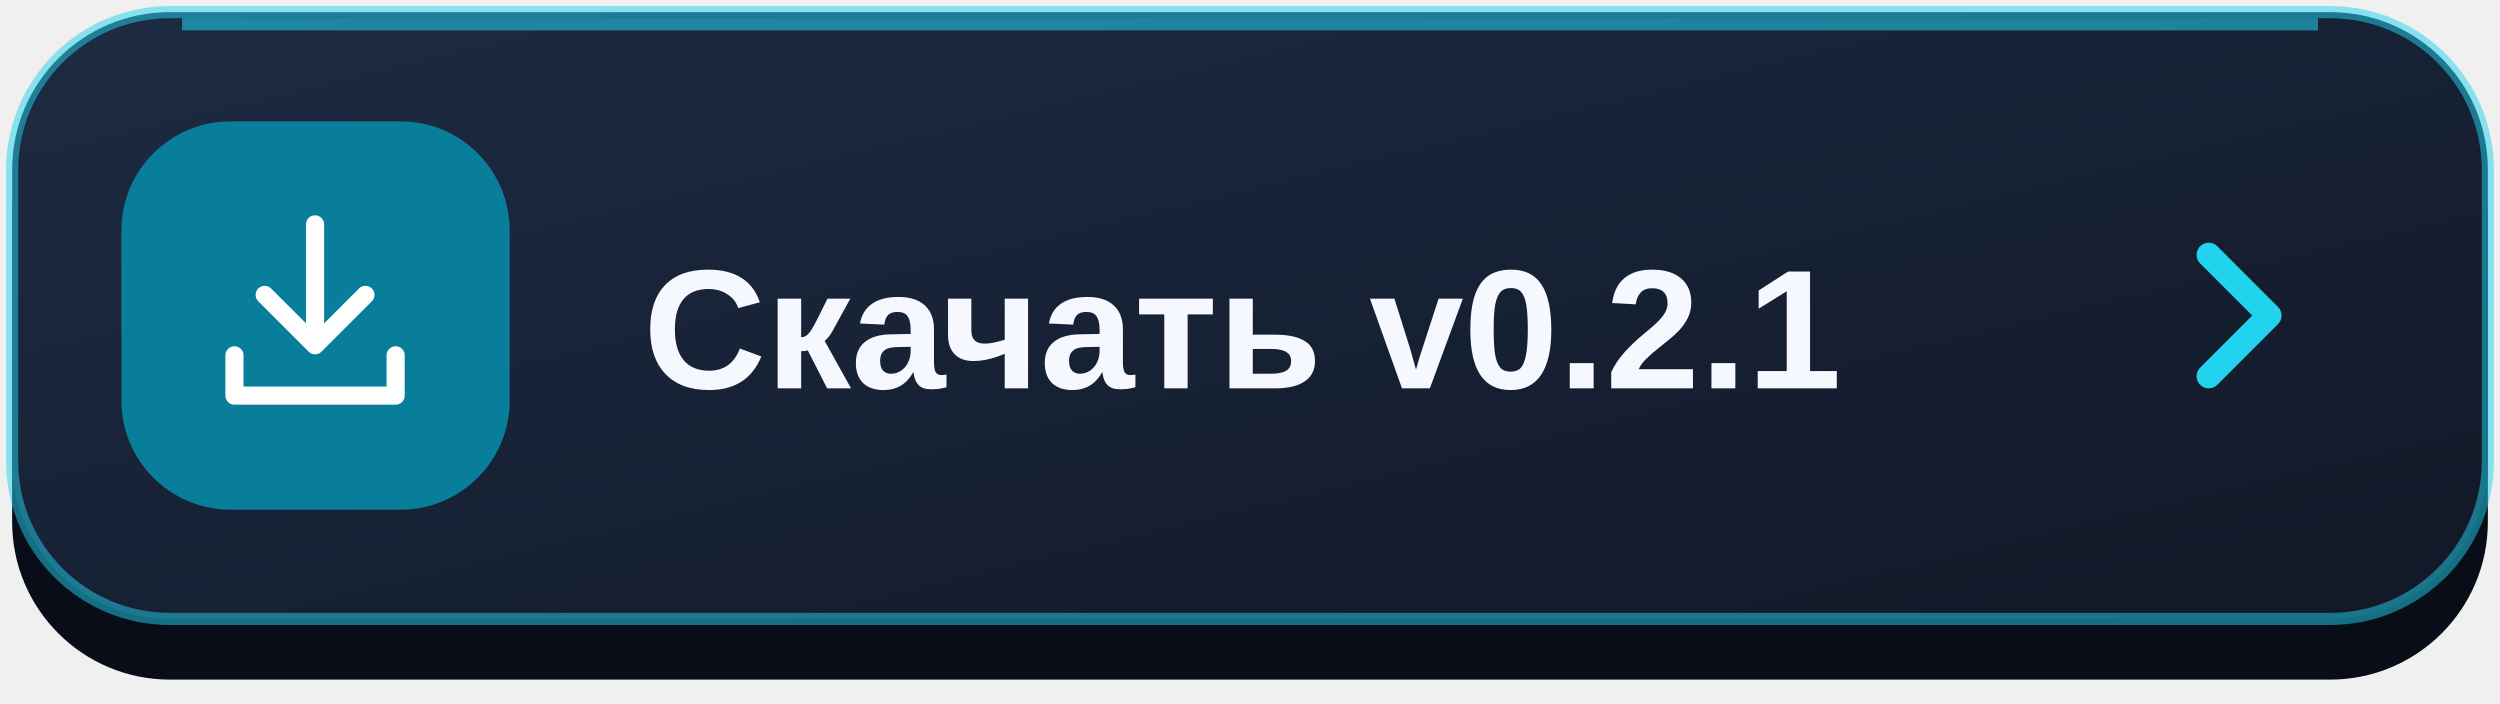
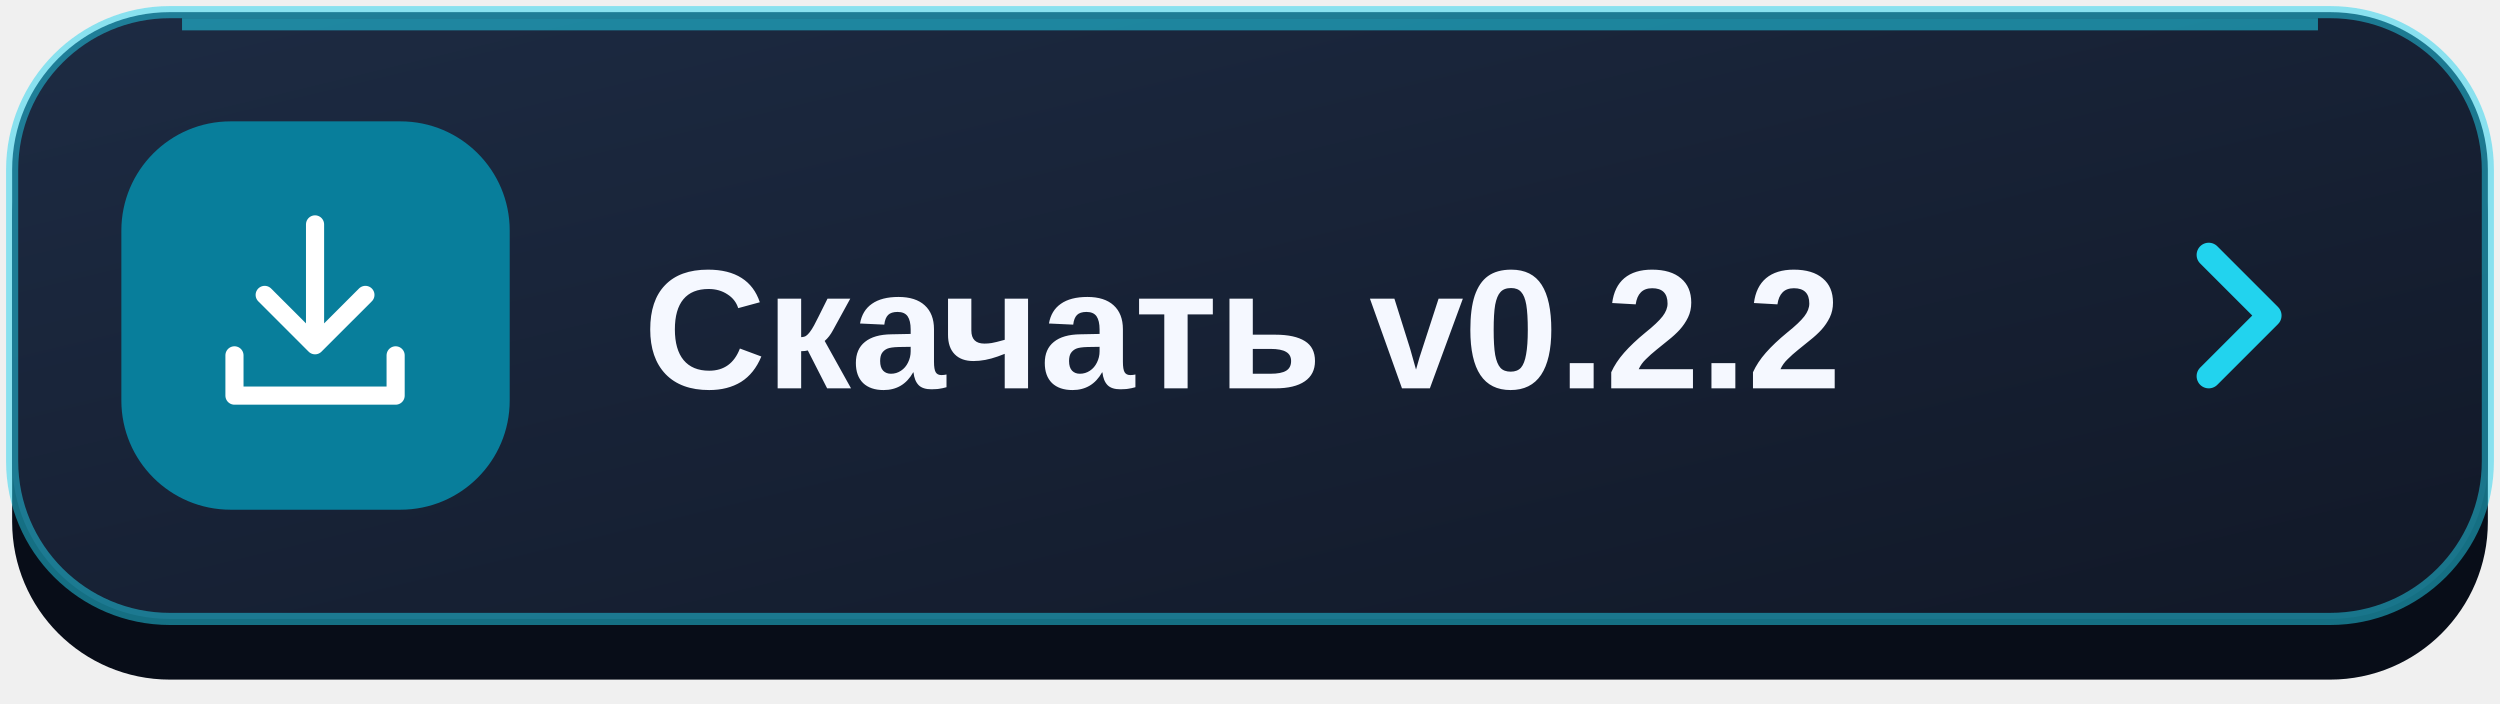
- <svg xmlns="http://www.w3.org/2000/svg" width="206" height="58" viewBox="0 0 206 58" role="img" aria-label="Скачать v0.2.1">
+ <svg xmlns="http://www.w3.org/2000/svg" width="206" height="58" viewBox="0 0 206 58" role="img" aria-label="Скачать v0.2.2">
  <defs>
    <linearGradient id="body" x2="1" y2="1">
      <stop stop-color="#1d2b43" />
      <stop offset="1" stop-color="#111827" />
    </linearGradient>
    <linearGradient id="accent">
      <stop stop-color="#087e9b" />
      <stop offset="1" stop-color="#22d3ee" />
    </linearGradient>
  </defs>
  <rect x="1" y="5" width="204" height="51" rx="13" fill="#080d18" />
  <rect x="1" y="1" width="204" height="50" rx="13" fill="url(#body)" stroke="#22d3ee" stroke-opacity=".5" />
  <path d="M15 2h176" stroke="#22d3ee" stroke-opacity=".55" />
  <rect x="10" y="10" width="32" height="32" rx="9" fill="#087e9b" />
  <g transform="translate(16 16) scale(.83)" fill="none" stroke="#fff" stroke-width="1.8" stroke-linecap="round" stroke-linejoin="round">
    <path d="M12 3v12m-5-5 5 5 5-5M4 16v4h16v-4" />
  </g>
-   <text x="53" y="32" fill="#f5f8ff" font-family="Arial,Helvetica,sans-serif" font-size="14" font-weight="700">Скачать v0.2.1</text>
+   <text x="53" y="32" fill="#f5f8ff" font-family="Arial,Helvetica,sans-serif" font-size="14" font-weight="700">Скачать v0.2.2</text>
  <path d="m182 21 5 5-5 5" fill="none" stroke="#22d3ee" stroke-width="2" stroke-linecap="round" stroke-linejoin="round" />
</svg>
